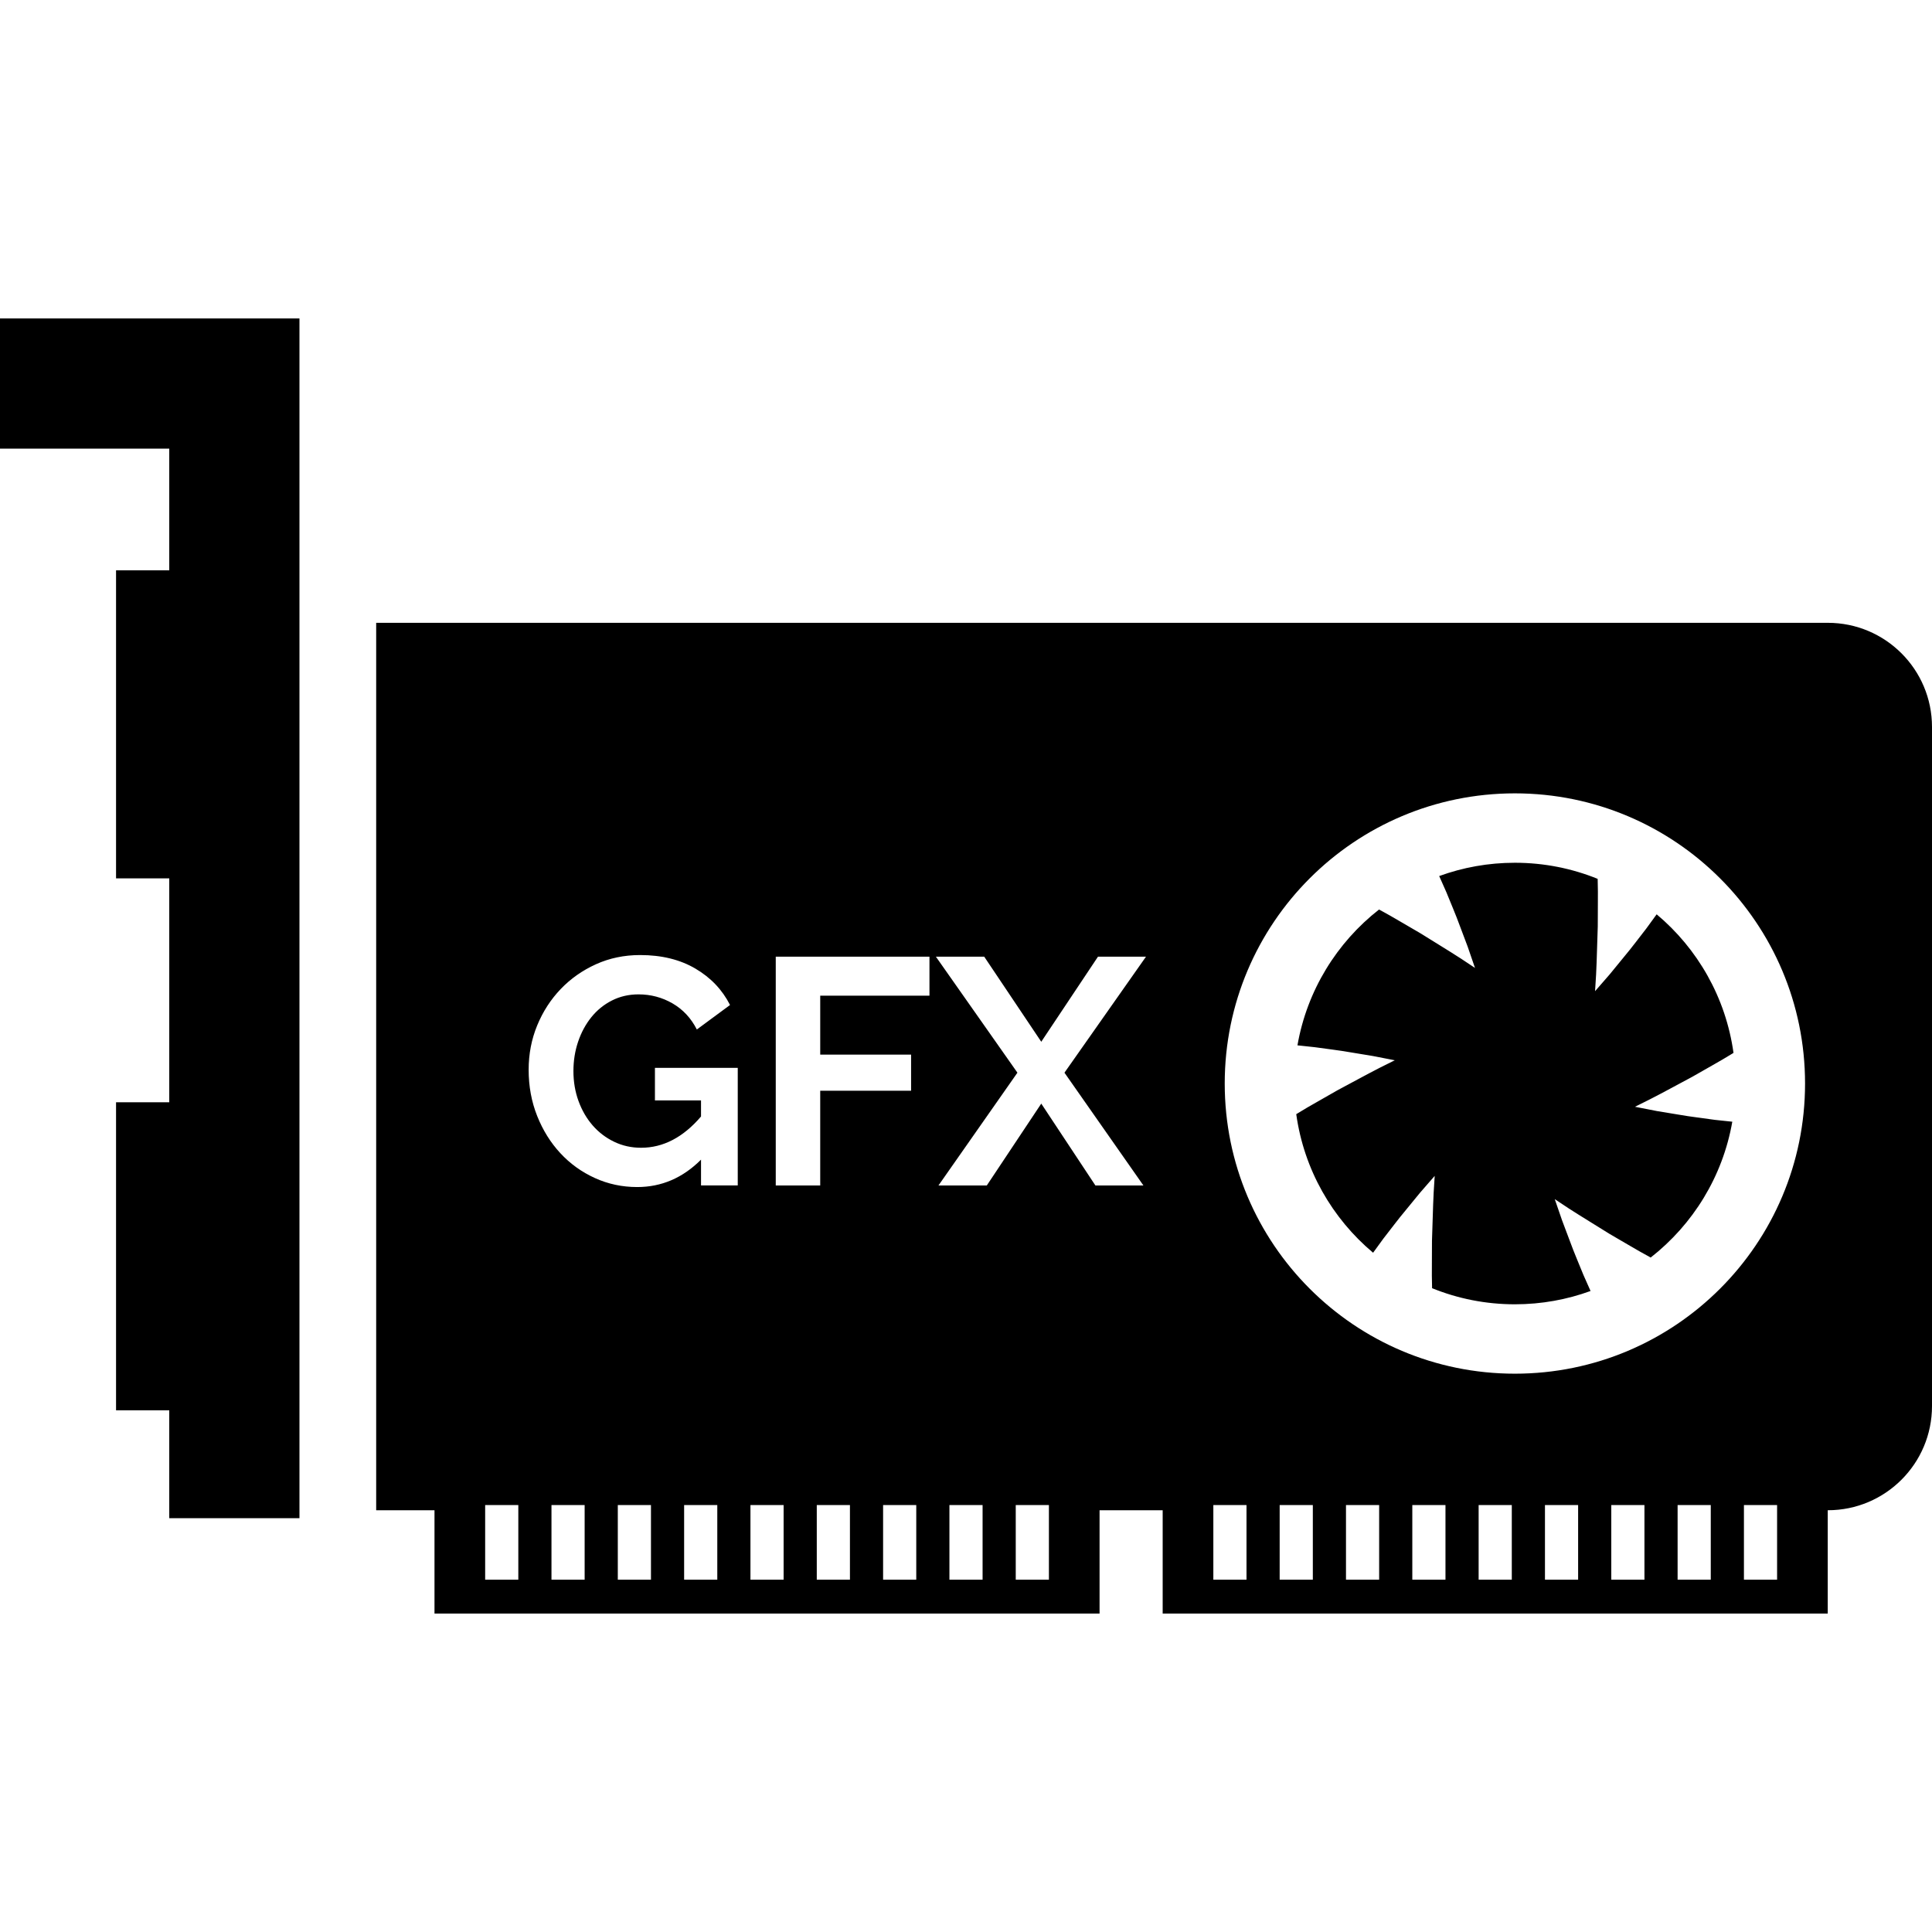
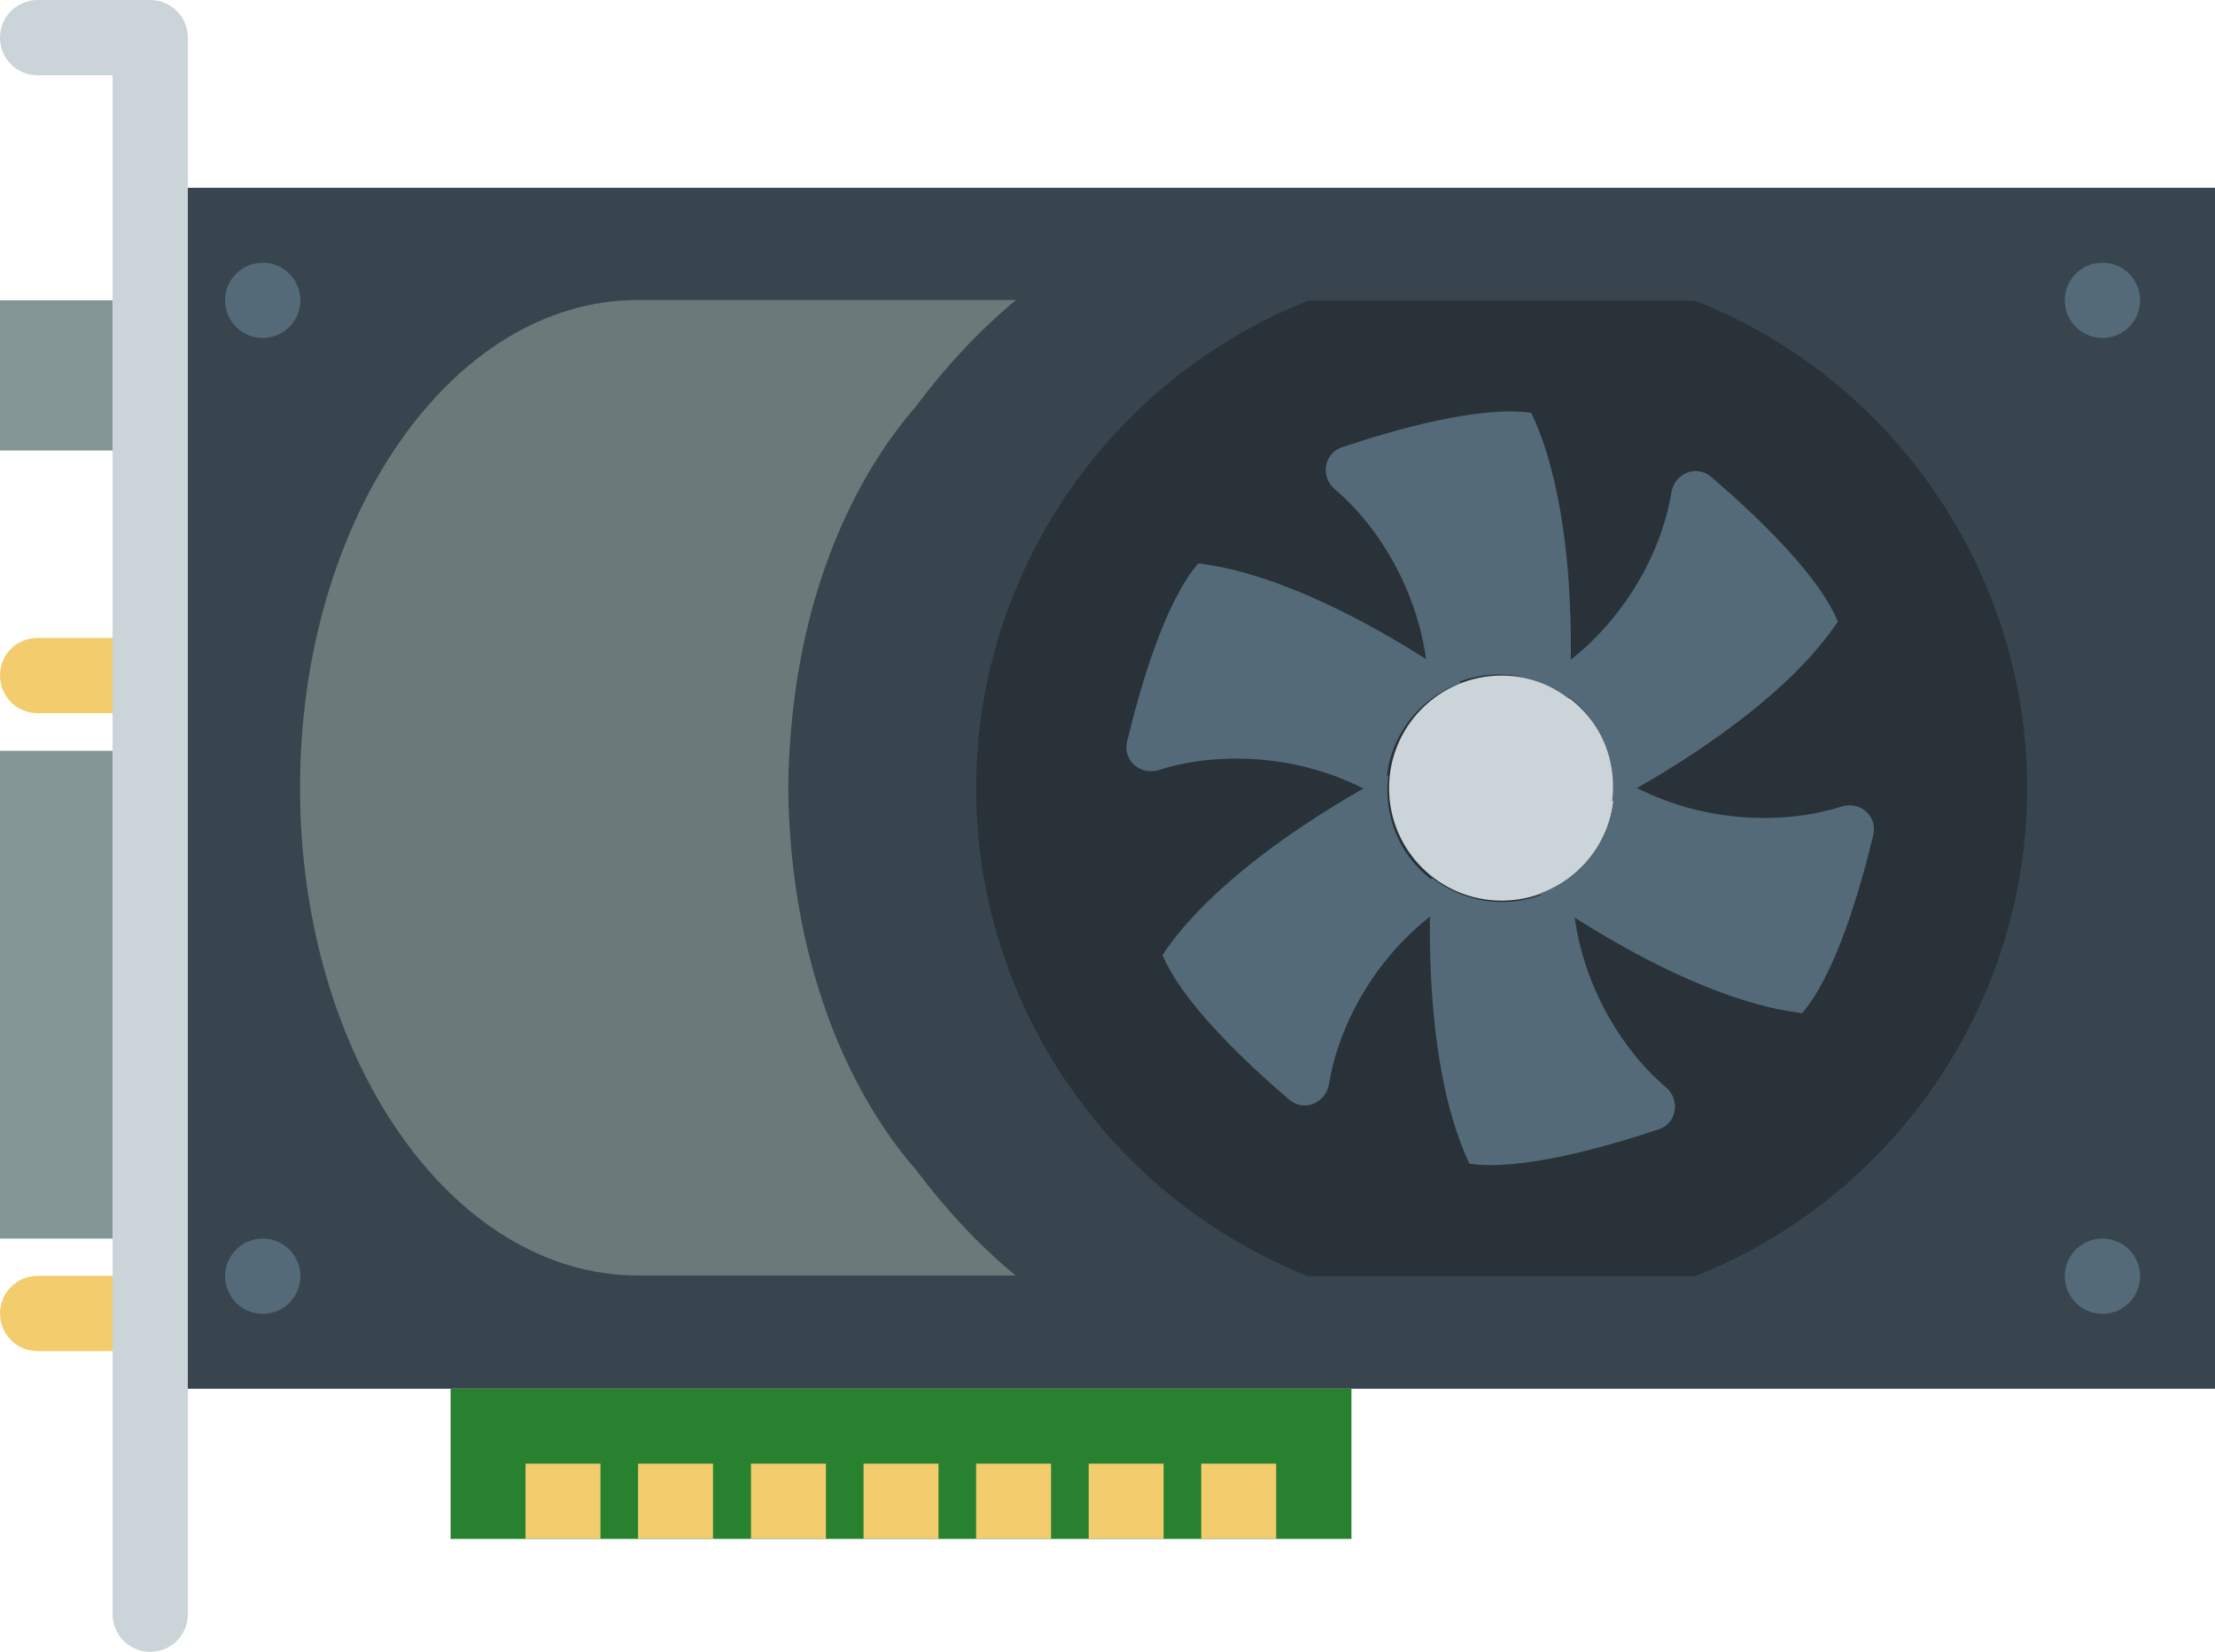
- <svg xmlns="http://www.w3.org/2000/svg" version="1.1" id="Capa_1" x="0px" y="0px" viewBox="0 0 233.039 233.039" style="enable-background:new 0 0 233.039 233.039;" xml:space="preserve">
-   <path d="M0,38.413h36.121v144.713H20.416v-13.012h-6.418v-37.155h6.418v-27.013h-6.418V68.792h6.418V54.118H0V38.413z   M233.039,87.687V169.6c0,6.938-5.624,12.566-12.563,12.566h-0.013v12.46h-80.221v-12.46h-7.612v12.46H52.409v-12.46h-7.034V75.125  h175.101C227.415,75.125,233.039,80.749,233.039,87.687z M62.52,181.542h-4v9h4V181.542z M70.52,181.542h-4v9h4V181.542z   M78.52,181.542h-4v9h4V181.542z M86.52,181.542h-4v9h4V181.542z M88.986,128.805h-9.988v3.925h5.559v1.943  c-2.151,2.514-4.56,3.77-7.229,3.77c-1.166,0-2.248-0.239-3.245-0.72c-0.998-0.479-1.859-1.133-2.584-1.962  c-0.726-0.829-1.297-1.808-1.711-2.935c-0.414-1.127-0.621-2.338-0.621-3.634c0-1.244,0.188-2.423,0.563-3.537  c0.376-1.113,0.907-2.099,1.594-2.954c0.687-0.854,1.516-1.528,2.488-2.021c0.971-0.492,2.04-0.738,3.206-0.738  c1.476,0,2.843,0.362,4.101,1.088c1.256,0.726,2.234,1.775,2.934,3.148l4.004-2.954c-0.934-1.84-2.326-3.304-4.179-4.392  c-1.853-1.089-4.075-1.633-6.665-1.633c-1.918,0-3.692,0.369-5.324,1.107c-1.633,0.739-3.052,1.736-4.256,2.993  c-1.205,1.257-2.151,2.721-2.838,4.392c-0.687,1.671-1.029,3.453-1.029,5.344c0,1.996,0.343,3.854,1.029,5.577  c0.687,1.724,1.619,3.221,2.799,4.489c1.178,1.27,2.564,2.268,4.158,2.993c1.594,0.726,3.297,1.088,5.111,1.088  c2.928,0,5.492-1.101,7.695-3.304v3.109h4.43V128.805z M94.52,181.542h-4v9h4V181.542z M102.52,181.542h-4v9h4V181.542z   M110.52,181.542h-4v9h4V181.542z M112.111,115.396H93.572v27.595h5.363v-11.427h10.961v-4.353H98.936v-7.112h13.176V115.396z   M118.52,181.542h-4v9h4V181.542z M126.52,181.542h-4v9h4V181.542z M128.396,129.388l9.833-13.992h-5.791l-6.84,10.261l-6.88-10.261  h-5.829l9.833,13.992l-9.522,13.602h5.83l6.568-9.872l6.529,9.872h5.791L128.396,129.388z M150.354,181.542h-4v9h4V181.542z   M158.354,181.542h-4v9h4V181.542z M166.354,181.542h-4v9h4V181.542z M174.354,181.542h-4v9h4V181.542z M182.354,181.542h-4v9h4  V181.542z M190.354,181.542h-4v9h4V181.542z M198.354,181.542h-4v9h4V181.542z M206.354,181.542h-4v9h4V181.542z M214.354,181.542  h-4v9h4V181.542z M217.727,130.695c0-19.328-15.67-35-35-35c-19.33,0-35,15.672-35,35c0,19.327,15.67,35,35,35  C202.057,165.695,217.727,150.022,217.727,130.695z M201.575,131.252c0.861-0.464,1.723-0.924,2.57-1.381  c0.841-0.479,1.67-0.951,2.471-1.408c0.804-0.46,1.583-0.902,2.313-1.36c0.057-0.034,0.111-0.068,0.167-0.104  c-0.928-6.684-4.335-12.578-9.268-16.713c-0.068,0.092-0.14,0.192-0.212,0.288c-0.307,0.424-0.652,0.896-1.028,1.413  c-0.402,0.52-0.835,1.082-1.296,1.679c-0.452,0.6-0.964,1.22-1.493,1.864c-0.53,0.647-1.078,1.314-1.634,1.996  c-0.581,0.664-1.17,1.342-1.761,2.023c-0.002,0-0.004,0.003-0.007,0.007c0.041-0.658,0.082-1.326,0.125-2.003  c0.057-0.957,0.072-1.93,0.109-2.903c0.031-0.977,0.063-1.953,0.093-2.914c0.005-0.971,0.008-1.923,0.012-2.847  c0.006-0.927,0.01-1.824-0.021-2.684c0-0.07-0.003-0.13-0.005-0.198c-3.085-1.251-6.452-1.941-9.984-1.941  c-3.208,0-6.281,0.567-9.13,1.604c0.049,0.109,0.099,0.224,0.15,0.337c0.211,0.478,0.45,1.013,0.71,1.6  c0.249,0.606,0.52,1.263,0.805,1.96c0.294,0.692,0.576,1.444,0.868,2.224c0.295,0.786,0.6,1.591,0.908,2.411  c0.288,0.838,0.58,1.688,0.873,2.538c0.001,0.004,0.002,0.005,0.005,0.012c-0.551-0.366-1.107-0.735-1.675-1.112  c-0.798-0.526-1.631-1.027-2.458-1.547c-0.83-0.513-1.661-1.029-2.478-1.536c-0.838-0.487-1.661-0.969-2.459-1.434  c-0.799-0.467-1.573-0.918-2.333-1.323c-0.059-0.032-0.112-0.06-0.17-0.094c-5.087,3.977-8.688,9.76-9.843,16.386  c0.115,0.012,0.235,0.025,0.356,0.035c0.517,0.056,1.102,0.119,1.739,0.187c0.65,0.086,1.354,0.182,2.1,0.284  c0.745,0.089,1.538,0.224,2.361,0.36c0.824,0.137,1.678,0.275,2.543,0.419c0.868,0.169,1.75,0.341,2.632,0.513  c0.004,0,0.007,0,0.012,0c-0.59,0.294-1.188,0.592-1.799,0.896c-0.855,0.428-1.703,0.899-2.567,1.354  c-0.861,0.463-1.723,0.923-2.57,1.38c-0.842,0.479-1.671,0.951-2.471,1.411c-0.804,0.457-1.583,0.902-2.312,1.358  c-0.058,0.034-0.112,0.066-0.169,0.102c0.929,6.686,4.336,12.578,9.269,16.714c0.068-0.092,0.141-0.191,0.212-0.289  c0.307-0.422,0.652-0.895,1.028-1.413c0.401-0.52,0.836-1.081,1.296-1.677c0.452-0.602,0.964-1.222,1.493-1.864  c0.53-0.648,1.077-1.315,1.634-1.994c0.581-0.665,1.17-1.345,1.761-2.023c0.001-0.002,0.004-0.007,0.007-0.009  c-0.041,0.657-0.082,1.324-0.124,2.003c-0.058,0.957-0.074,1.928-0.11,2.903c-0.032,0.976-0.063,1.954-0.094,2.914  c-0.004,0.969-0.007,1.924-0.011,2.846c-0.006,0.928-0.01,1.823,0.02,2.684c0.001,0.069,0.004,0.131,0.004,0.197  c3.085,1.252,6.453,1.942,9.985,1.942c3.208,0,6.281-0.566,9.129-1.605c-0.049-0.108-0.097-0.223-0.149-0.337  c-0.211-0.476-0.45-1.012-0.71-1.598c-0.249-0.607-0.52-1.265-0.804-1.959c-0.294-0.693-0.577-1.447-0.868-2.225  c-0.295-0.784-0.601-1.593-0.908-2.413c-0.289-0.837-0.581-1.688-0.874-2.536c-0.001-0.003-0.002-0.007-0.004-0.013  c0.55,0.368,1.106,0.735,1.674,1.113c0.797,0.524,1.631,1.025,2.458,1.545c0.83,0.514,1.661,1.03,2.478,1.538  c0.838,0.487,1.661,0.969,2.458,1.434c0.8,0.465,1.573,0.918,2.333,1.321c0.06,0.034,0.113,0.062,0.17,0.095  c5.088-3.978,8.688-9.758,9.844-16.385c-0.115-0.013-0.235-0.026-0.356-0.036c-0.518-0.056-1.101-0.117-1.739-0.185  c-0.65-0.088-1.355-0.183-2.1-0.287c-0.746-0.087-1.538-0.221-2.361-0.357c-0.824-0.137-1.678-0.276-2.543-0.42  c-0.868-0.169-1.75-0.342-2.632-0.513c-0.004,0-0.007,0-0.012,0c0.59-0.296,1.188-0.593,1.798-0.898  C199.862,132.179,200.711,131.706,201.575,131.252z" />
+ <svg xmlns="http://www.w3.org/2000/svg" version="1.1" id="Capa_1" x="0px" y="0px" width="612px" height="456.4px" viewBox="0 167.8 612 456.4" enable-background="new 0 167.8 612 456.4" xml:space="preserve">
+   <rect x="41.5" y="219.7" fill="#38454F" width="570.5" height="331.9" />
+   <circle fill="#546A79" cx="72.6" cy="250.8" r="10.4" />
+   <circle fill="#546A79" cx="72.6" cy="520.5" r="10.4" />
+   <circle fill="#546A79" cx="580.9" cy="250.8" r="10.4" />
+   <circle fill="#546A79" cx="580.9" cy="520.5" r="10.4" />
+   <rect y="375.3" fill="#839594" width="31.1" height="134.8" />
+   <path fill="#F3CC6D" d="M31.1,364.9H10.4c-5.7,0-10.4-4.6-10.4-10.4s4.6-10.4,10.4-10.4h20.7c5.7,0,10.4,4.6,10.4,10.4  S36.9,364.9,31.1,364.9z" />
+   <path fill="#F3CC6D" d="M31.1,541.2H10.4c-5.7,0-10.4-4.6-10.4-10.4c0-5.7,4.6-10.4,10.4-10.4h20.7c5.7,0,10.4,4.6,10.4,10.4  C41.5,536.6,36.9,541.2,31.1,541.2z" />
+   <rect y="250.8" fill="#839594" width="31.1" height="41.5" />
  <g>
- </g>
+     <rect x="124.5" y="551.6" fill="#28812F" width="248.9" height="41.5" />
+   </g>
+   <path fill="#6C797A" d="M253,491c-18.3-21.1-30.8-51.8-34.2-86.9c0-0.3-0.1-0.5-0.1-0.8c-0.5-5.8-0.9-11.7-0.9-17.7  c0-6,0.4-11.9,0.9-17.7c0-0.3,0.1-0.5,0.1-0.8c3.3-35.1,15.9-65.8,34.2-86.9c8.1-10.9,17.3-20.8,27.7-29.5H176.3  c-51.6,0-93.4,60.4-93.4,134.8s41.8,134.8,93.4,134.8h104.3C270.3,511.8,261.1,501.8,253,491z" />
+   <path fill="#283238" d="M361.5,520.5c-55.1-21.8-91.8-75.4-91.8-134.8s36.7-113,91.8-134.8h106.9c55.1,21.8,91.7,75.4,91.7,134.8  s-36.7,113-91.8,134.8H361.5z" />
+   <circle fill="#CBD4D8" cx="414.9" cy="385.6" r="31.1" />
+   <path fill="#546A79" d="M517.6,398.5c1.2-5.2-3.7-9.4-8.8-7.8c-17.2,5.5-42.4,4.6-63.2-9c0.2,1.3,0.4,2.6,0.4,3.9  c0,13.5-8.7,24.9-20.7,29.2c0,0,39.7,29.1,72.6,33C507.2,437.1,514,413.5,517.6,398.5z" />
+   <path fill="#546A79" d="M311.4,372.8c-1.2,5.2,3.7,9.4,8.8,7.8c17.2-5.5,42.4-4.6,63.2,9c-0.2-1.3-0.4-2.6-0.4-3.9  c0-13.5,8.7-24.9,20.7-29.2c0,0-39.7-29.1-72.6-33C321.8,334.2,315,357.8,311.4,372.8z" />
+   <path fill="#546A79" d="M356.2,471.7c4.1,3.5,10.1,1,11-4.3c2.9-17.9,15.1-39.9,36.7-52.2c-1.2-0.4-2.5-0.8-3.7-1.4  c-12.1-6.1-18.3-19.1-16.6-31.8c0,0-44,22.1-62.4,49.7C326.6,444.9,344.5,461.7,356.2,471.7z" />
+   <path fill="#546A79" d="M472.8,299.6c-4.1-3.5-10.1-1-11,4.3c-2.9,17.9-15.1,39.9-36.7,52.2c1.2,0.4,2.5,0.8,3.7,1.4  c12.1,6.1,18.3,19.1,16.6,31.8c0,0,44-22.1,62.4-49.7C502.4,326.4,484.5,309.6,472.8,299.6z" />
+   <path fill="#546A79" d="M458.3,479.9c5.1-1.7,6-8.2,2-11.6c-13.8-11.7-26.4-33.5-25.9-58.3c-1,0.8-2,1.7-3.1,2.4  c-11.5,7.2-25.7,5.8-35.8-2.1c0,0-3.7,49.1,10.5,79.1C420,491.5,443.7,484.8,458.3,479.9z" />
+   <path fill="#546A79" d="M370.8,291.4c-5.1,1.7-6,8.2-2,11.6c13.8,11.7,26.4,33.5,25.9,58.3c1-0.8,2-1.7,3.1-2.4  c11.5-7.2,25.7-5.8,35.8,2.1c0,0,3.7-49.1-10.5-79.1C409,279.8,385.4,286.5,370.8,291.4z" />
  <g>
- </g>
-   <g>
- </g>
-   <g>
- </g>
-   <g>
- </g>
-   <g>
- </g>
-   <g>
- </g>
-   <g>
- </g>
-   <g>
- </g>
-   <g>
- </g>
-   <g>
- </g>
-   <g>
- </g>
-   <g>
- </g>
-   <g>
- </g>
-   <g>
- </g>
+     <rect x="145.2" y="572.3" fill="#F3CC6D" width="20.7" height="20.7" />
+     <rect x="176.3" y="572.3" fill="#F3CC6D" width="20.7" height="20.7" />
+     <rect x="207.5" y="572.3" fill="#F3CC6D" width="20.7" height="20.7" />
+     <rect x="238.6" y="572.3" fill="#F3CC6D" width="20.7" height="20.7" />
+     <rect x="269.7" y="572.3" fill="#F3CC6D" width="20.7" height="20.7" />
+     <rect x="300.8" y="572.3" fill="#F3CC6D" width="20.7" height="20.7" />
+     <rect x="331.9" y="572.3" fill="#F3CC6D" width="20.7" height="20.7" />
+   </g>
+   <path fill="#CBD4D8" d="M41.5,167.8H10.4c-5.7,0-10.4,4.6-10.4,10.4s4.6,10.4,10.4,10.4h20.7v425.3c0,5.7,4.6,10.4,10.4,10.4  s10.4-4.6,10.4-10.4V178.2C51.9,172.4,47.2,167.8,41.5,167.8z" />
</svg>
